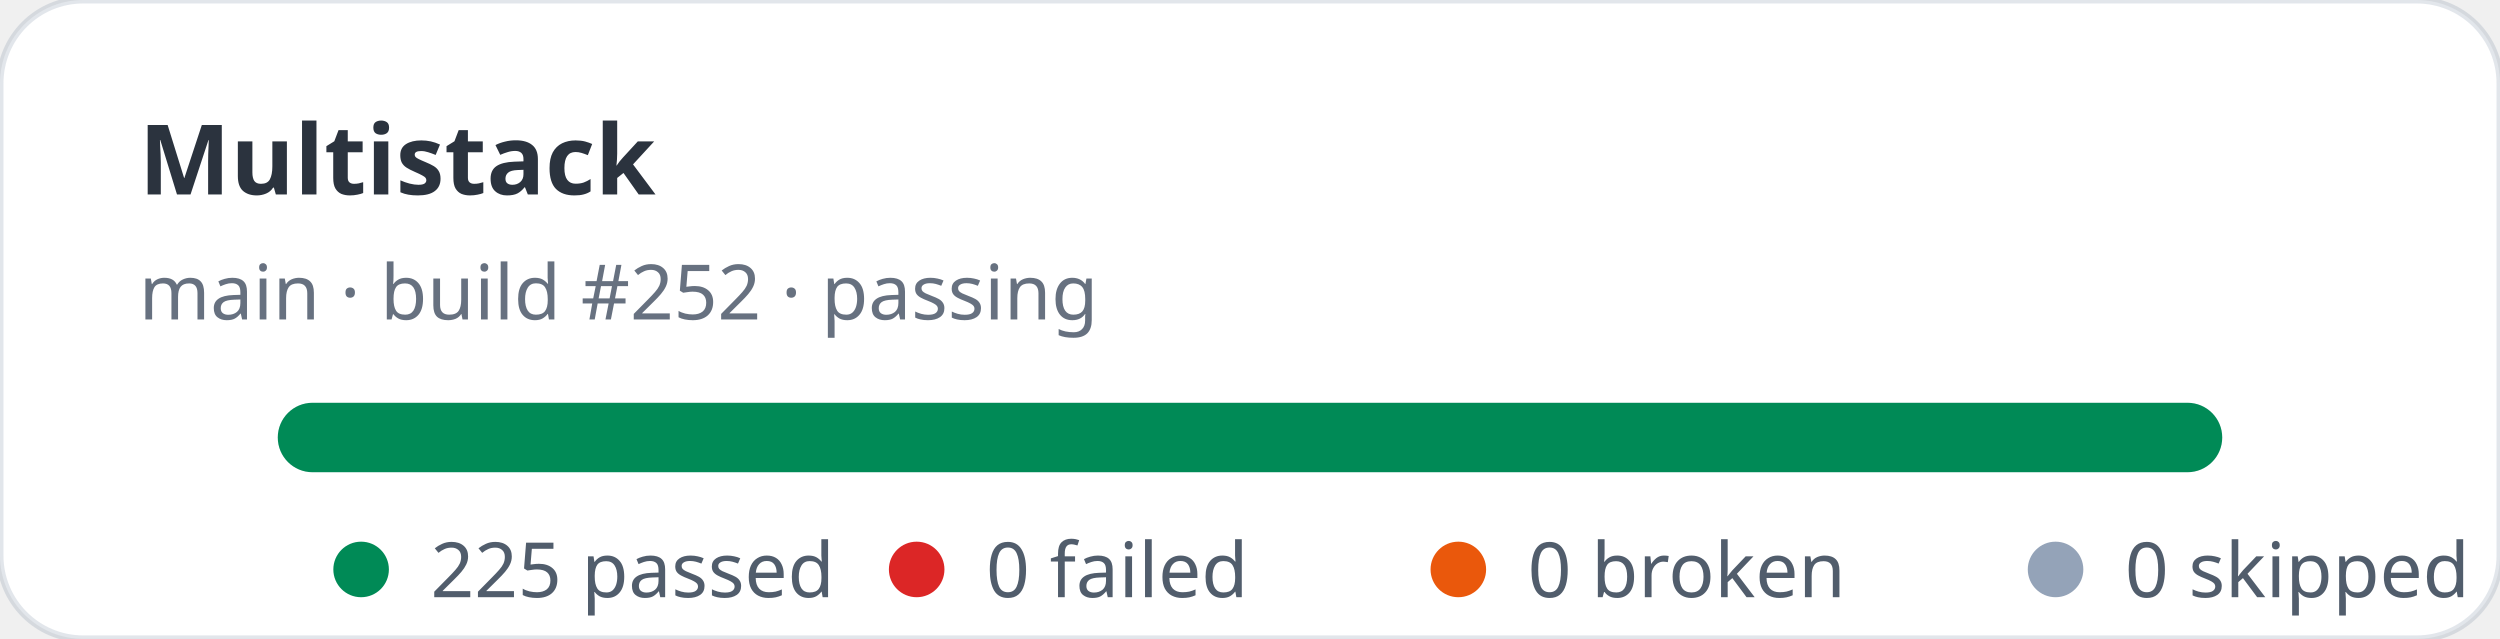
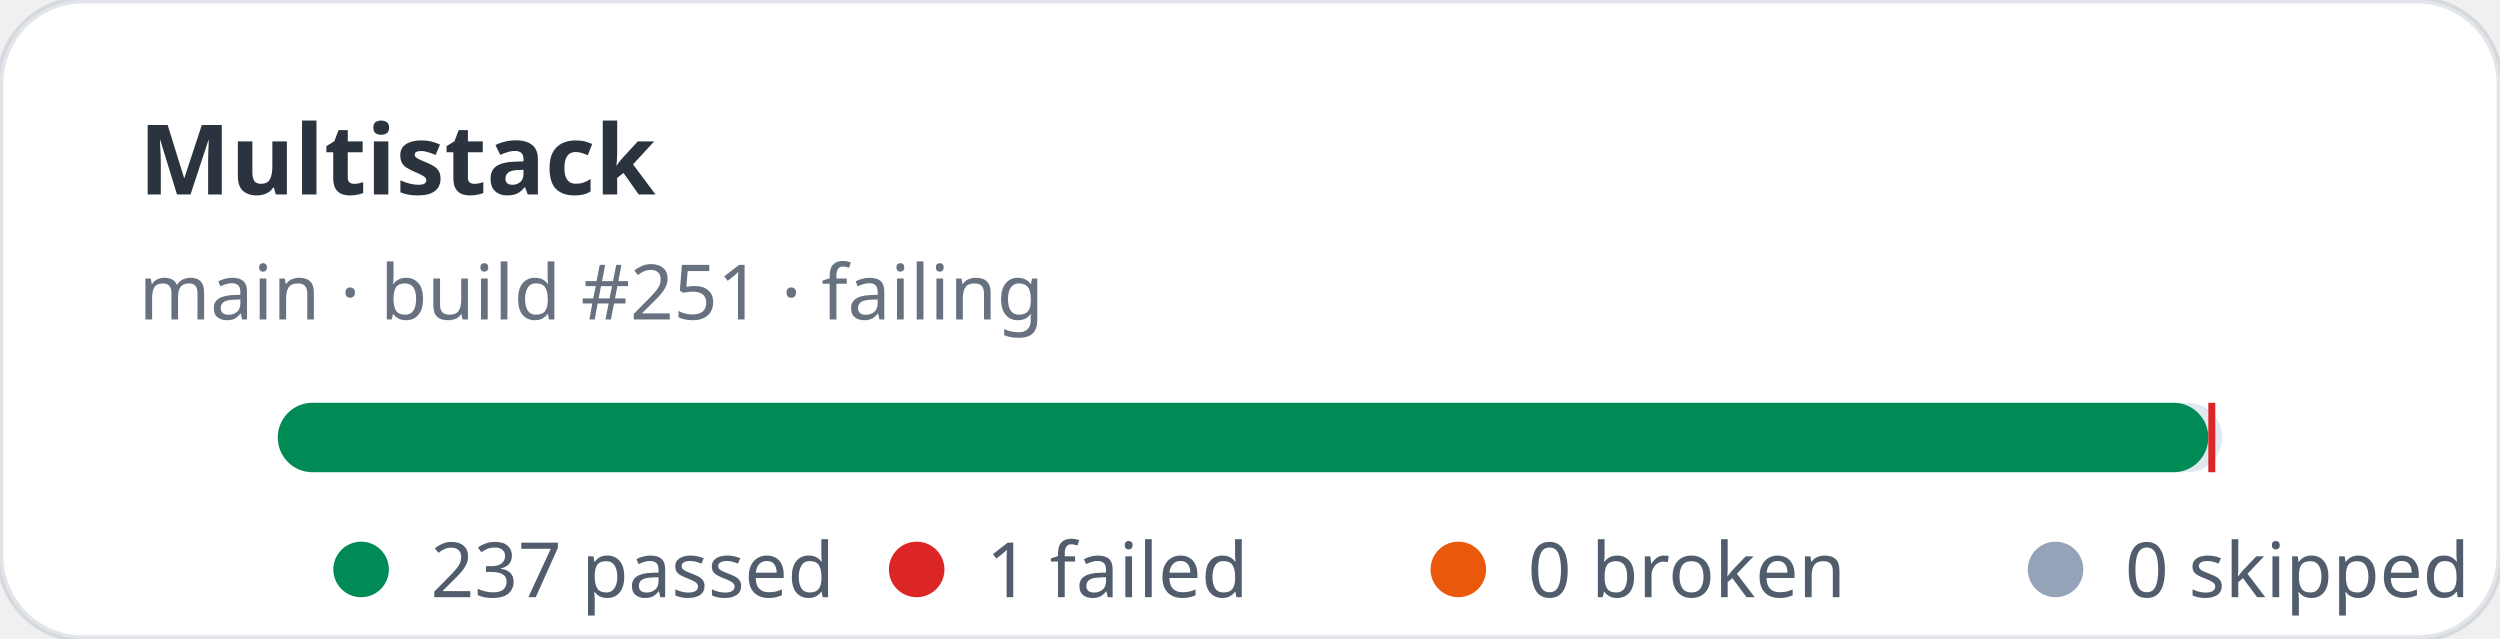
- <svg xmlns="http://www.w3.org/2000/svg" width="360" height="92" viewBox="0 0 360 92" role="img" aria-label="Multistack stats: 225 passed, 0 failed">
+ <svg xmlns="http://www.w3.org/2000/svg" width="360" height="92" viewBox="0 0 360 92" role="img" aria-label="Multistack stats: 237 passed, 1 failed">
  <rect width="360" height="92" rx="12" fill="#ffffff" stroke="rgba(11,48,86,0.12)" />
  <text x="20" y="28" fill="rgba(1,10,24,0.83)" font-family="ui-sans-serif,system-ui,sans-serif" font-size="14" font-weight="700">Multistack</text>
-   <text x="20" y="46" fill="rgba(2,19,44,0.6)" font-family="ui-sans-serif,system-ui,sans-serif" font-size="11">main · build #252 · passing</text>
+   <text x="20" y="46" fill="rgba(2,19,44,0.6)" font-family="ui-sans-serif,system-ui,sans-serif" font-size="11">main · build #251 · failing</text>
  <rect x="40" y="58" width="280" height="10" rx="5" fill="#e2e8f0" />
-   <rect x="40" y="58" width="280" height="10" rx="5" fill="#008a56" />
+   <rect x="40" y="58" width="278" height="10" rx="5" fill="#008a56" />
+   <rect x="318" y="58" width="1" height="10" fill="#dc2626" />
  <g font-family="ui-sans-serif,system-ui,sans-serif" font-size="11" fill="rgba(1,18,40,0.68)">
    <circle cx="52" cy="82" r="4" fill="#008a56" />
-     <text x="62" y="86">225 passed</text>
+     <text x="62" y="86">237 passed</text>
    <circle cx="132" cy="82" r="4" fill="#dc2626" />
-     <text x="142" y="86">0 failed</text>
+     <text x="142" y="86">1 failed</text>
    <circle cx="210" cy="82" r="4" fill="#ea580c" />
    <text x="220" y="86">0 broken</text>
    <circle cx="296" cy="82" r="4" fill="#94a3b8" />
    <text x="306" y="86">0 skipped</text>
  </g>
</svg>
